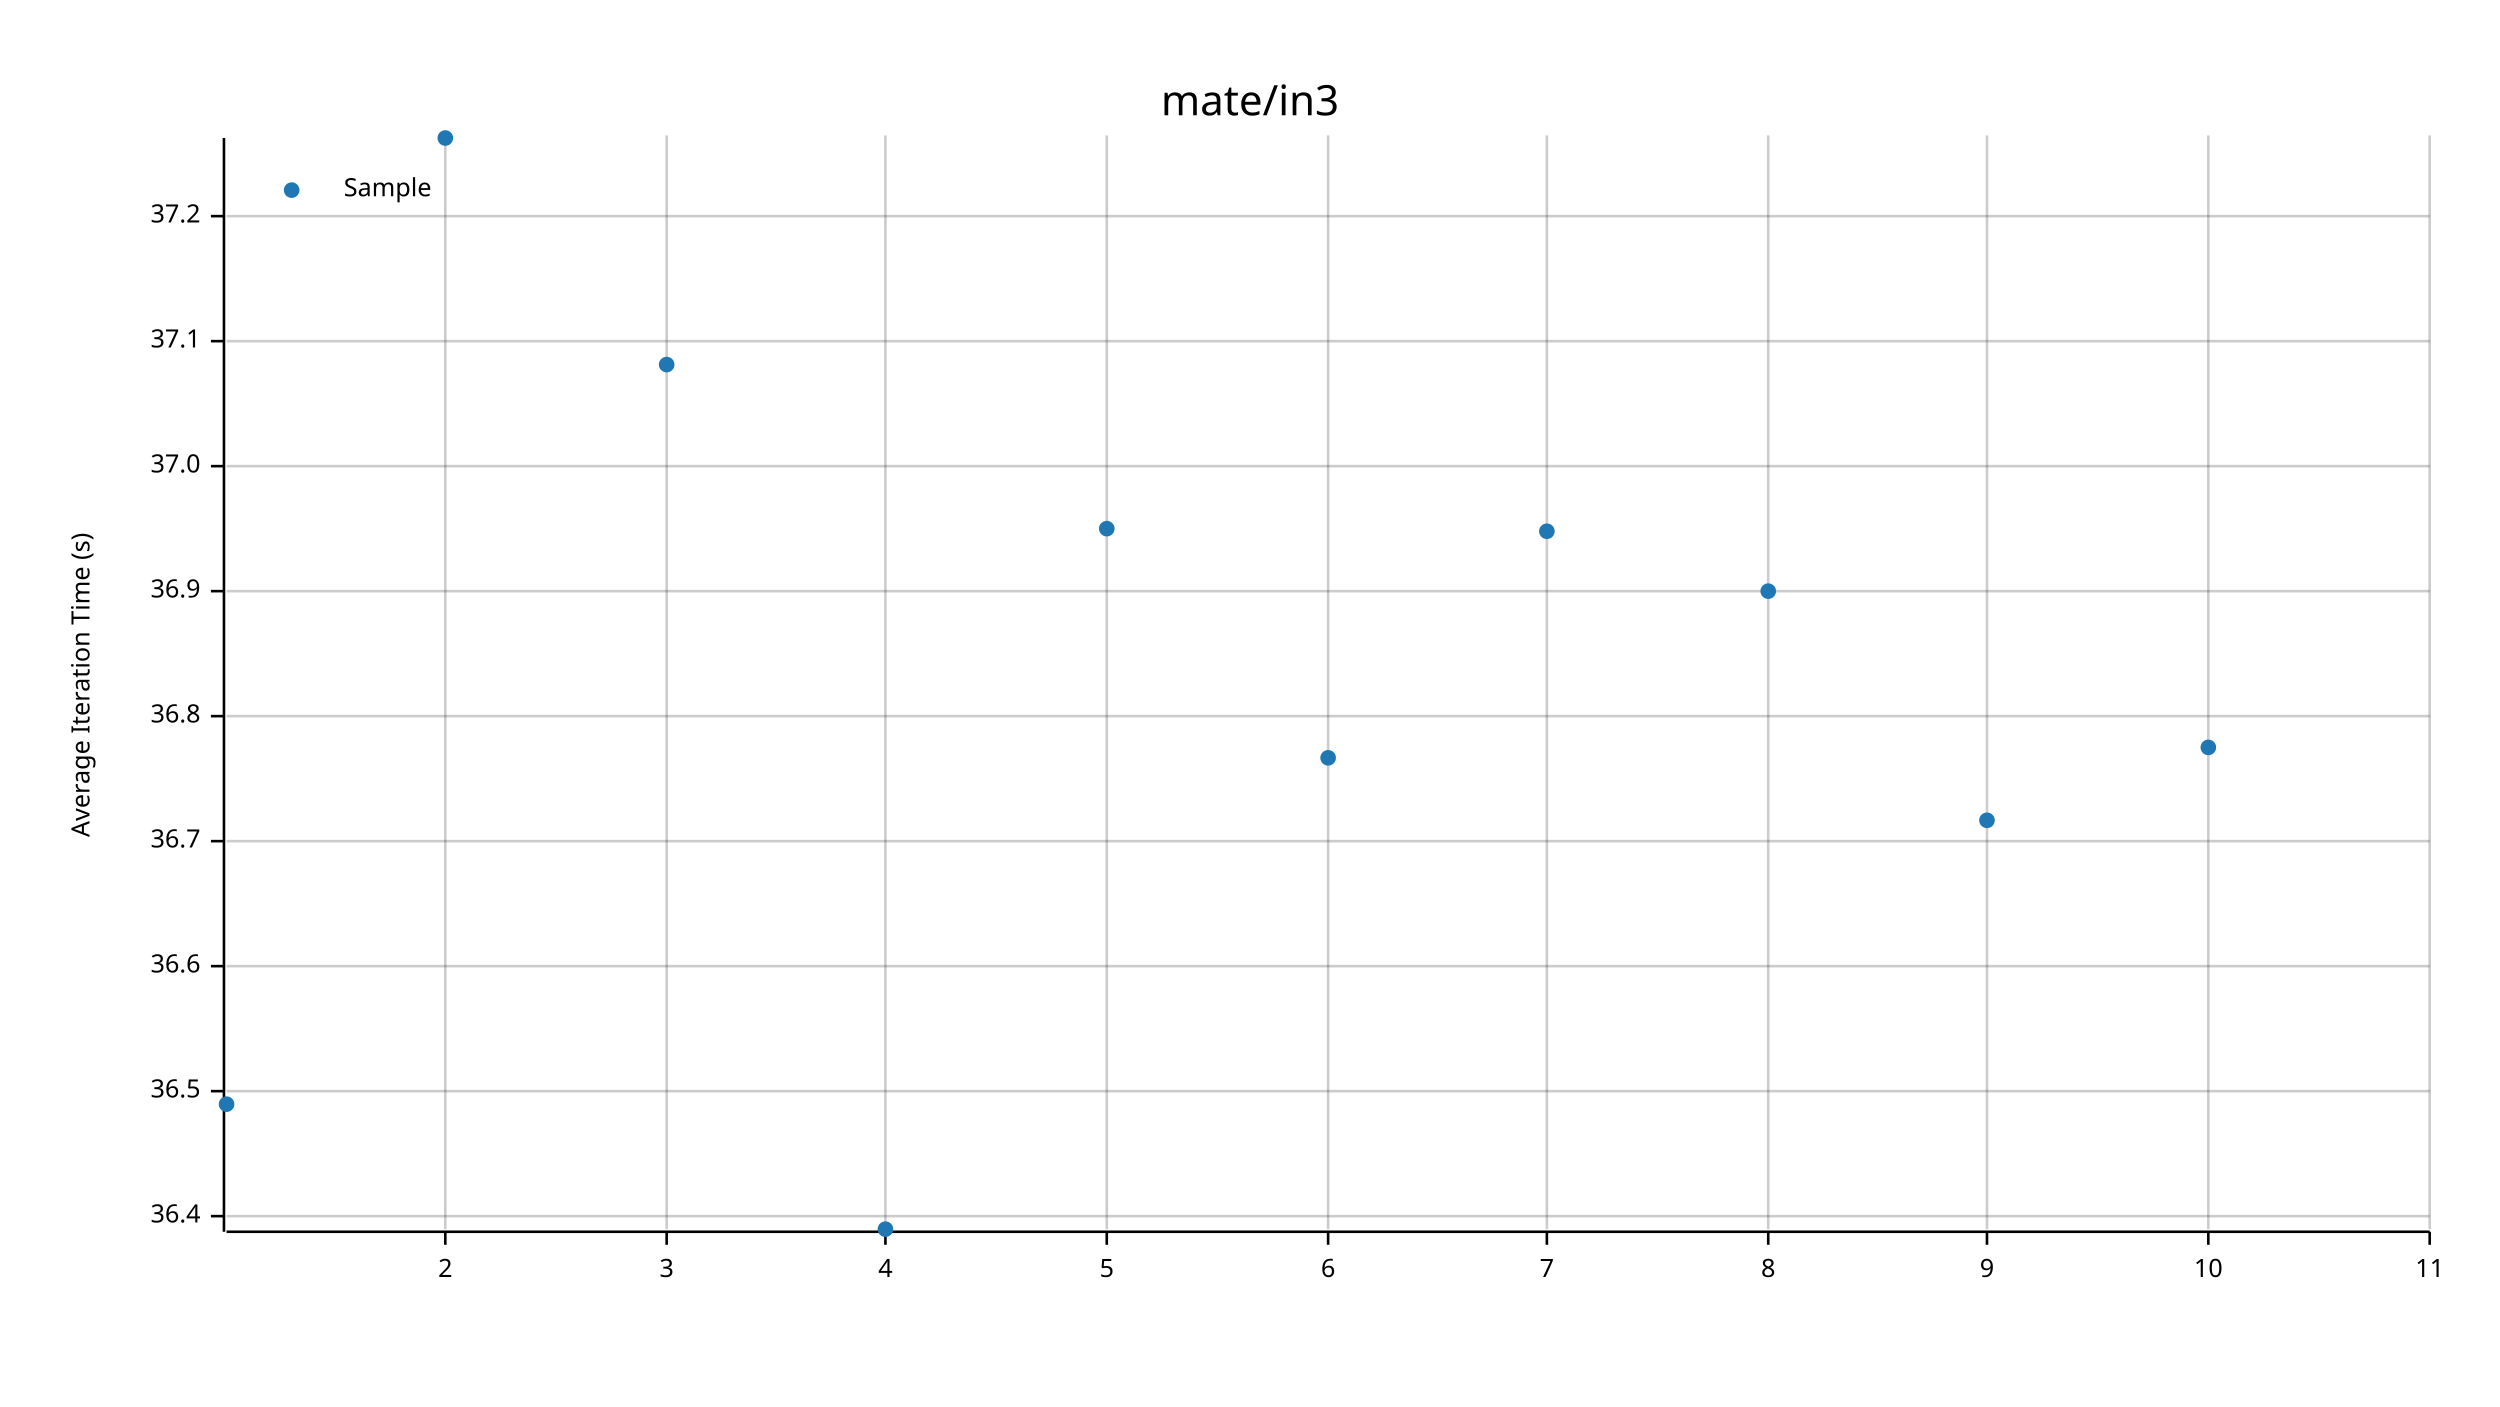
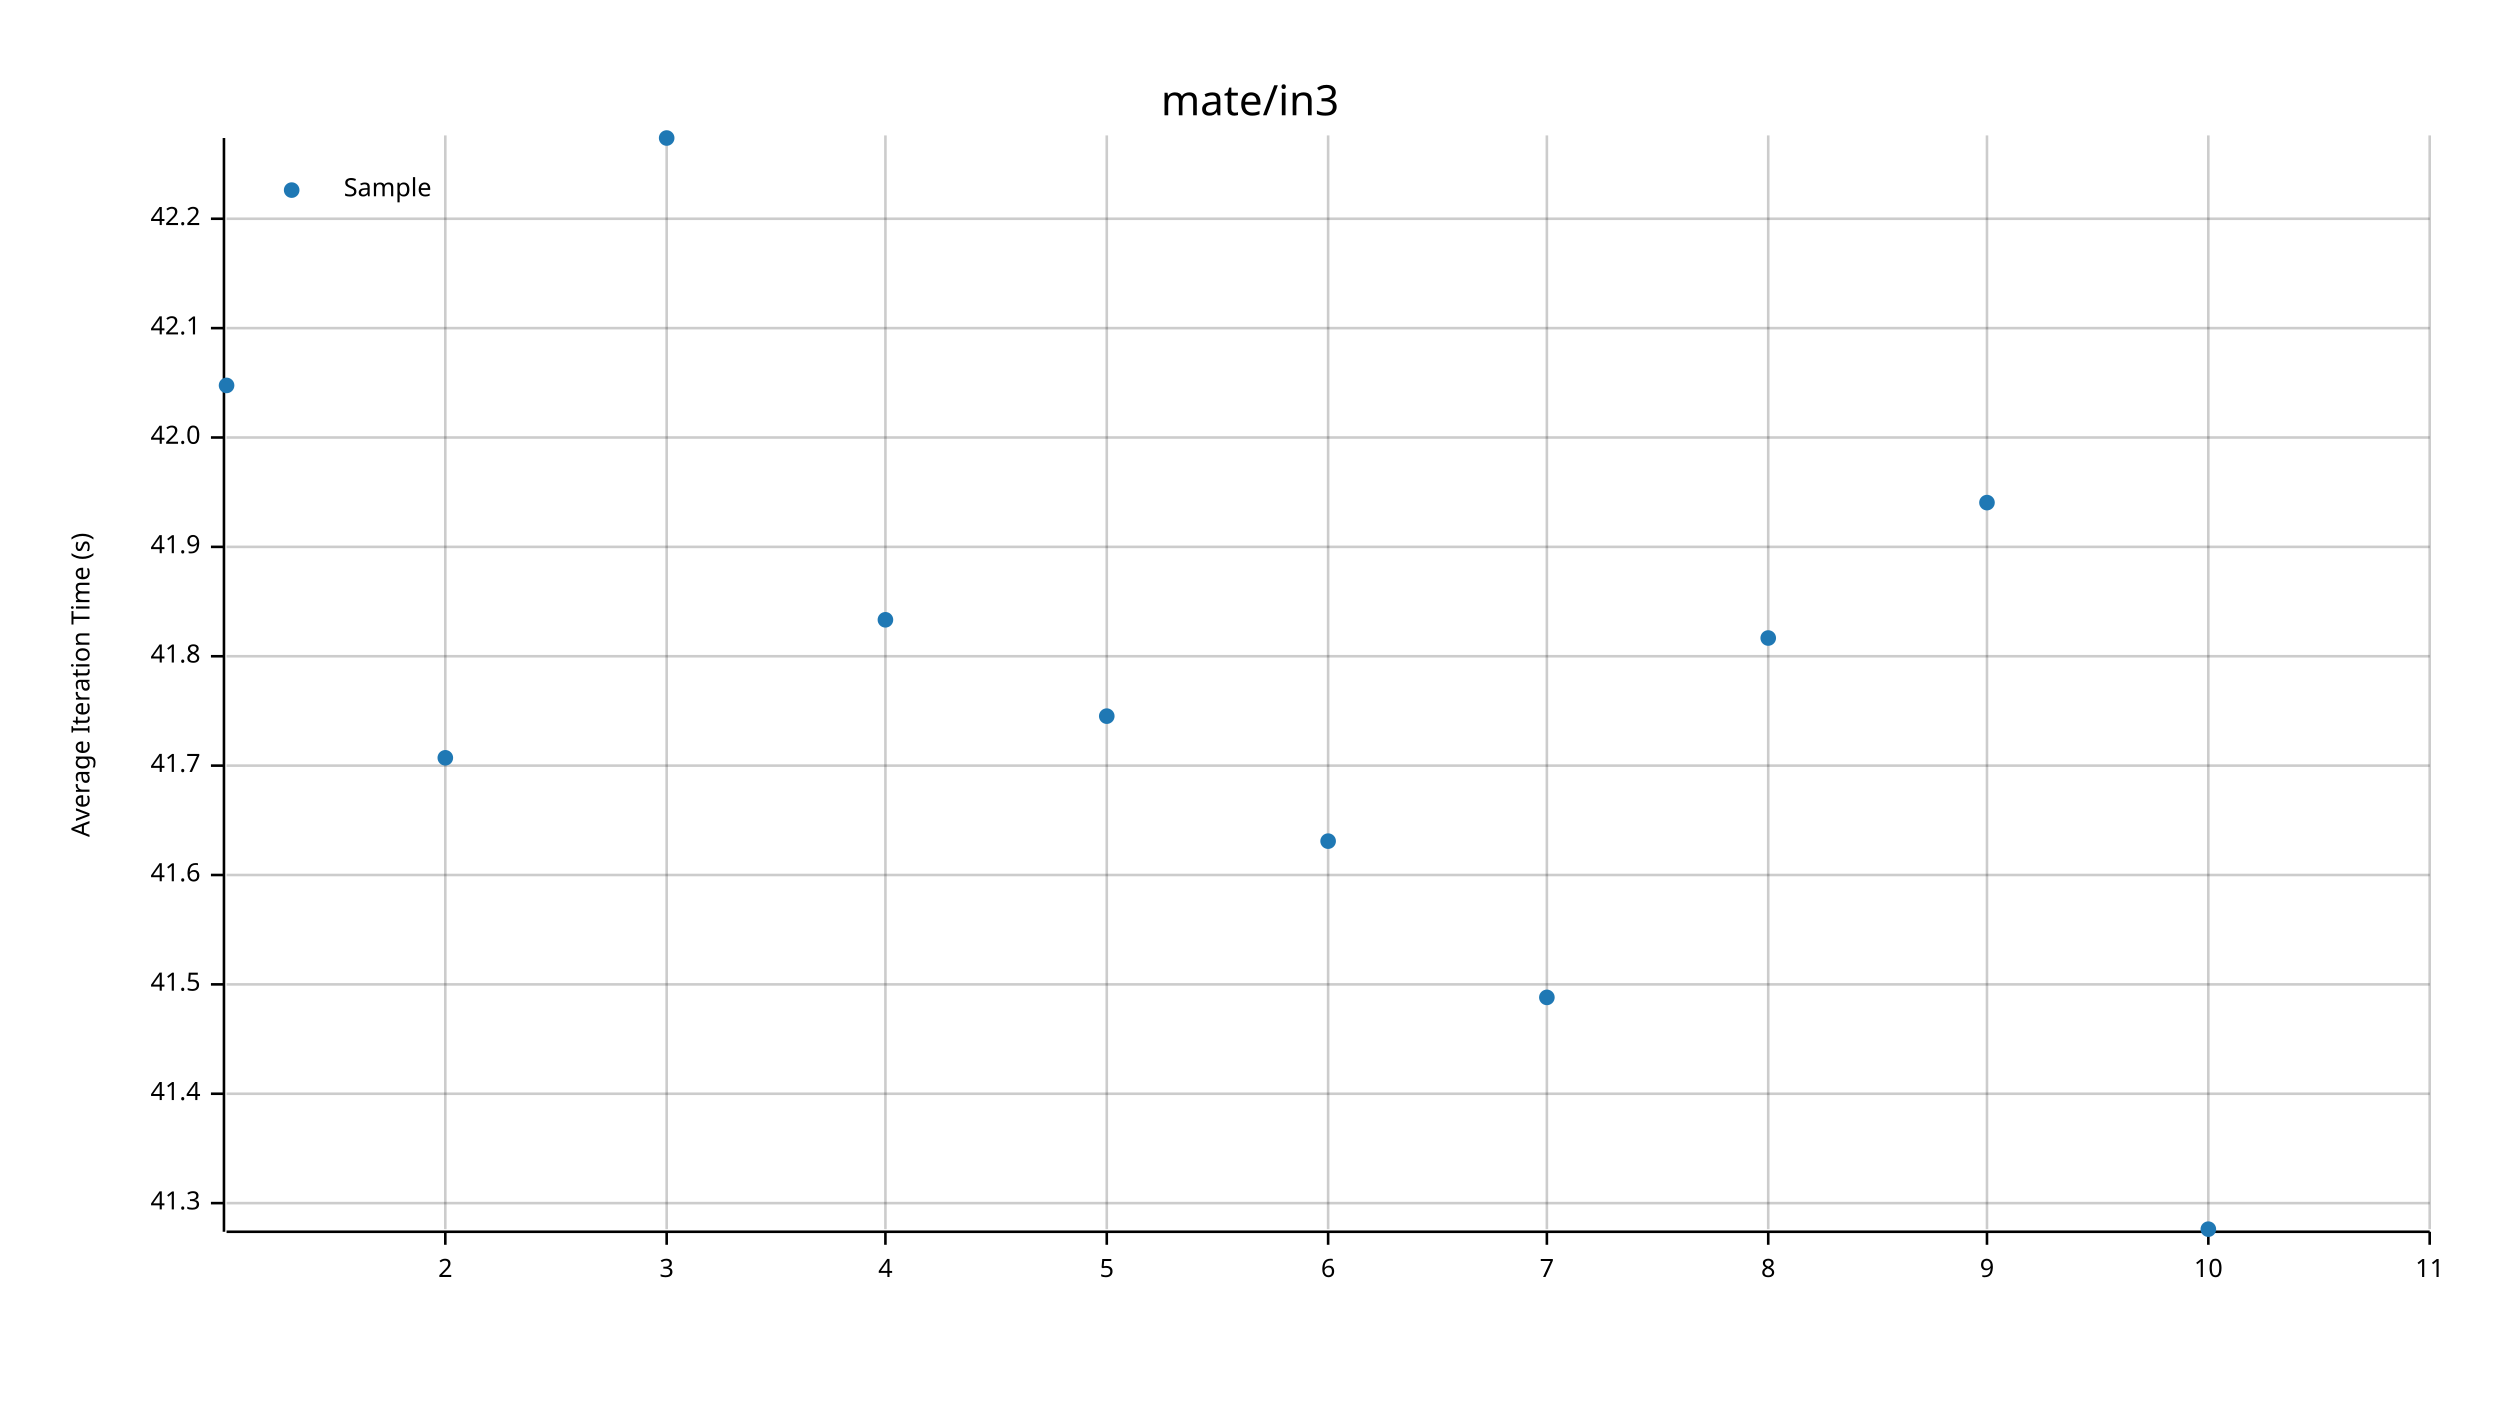
<svg xmlns="http://www.w3.org/2000/svg" width="960" height="540" viewBox="0 0 960 540">
  <text x="480" y="32" dy="0.76em" text-anchor="middle" font-family="sans-serif" font-size="16.129" opacity="1" fill="#000000">
mate/in3
</text>
  <text x="27" y="263" dy="0.76em" text-anchor="middle" font-family="sans-serif" font-size="9.677" opacity="1" fill="#000000" transform="rotate(270, 27, 263)">
Average Iteration Time (s)
</text>
  <line opacity="0.2" stroke="#000000" stroke-width="1" x1="171" y1="472" x2="171" y2="52" />
  <line opacity="0.2" stroke="#000000" stroke-width="1" x1="256" y1="472" x2="256" y2="52" />
  <line opacity="0.2" stroke="#000000" stroke-width="1" x1="340" y1="472" x2="340" y2="52" />
  <line opacity="0.2" stroke="#000000" stroke-width="1" x1="425" y1="472" x2="425" y2="52" />
  <line opacity="0.2" stroke="#000000" stroke-width="1" x1="510" y1="472" x2="510" y2="52" />
  <line opacity="0.2" stroke="#000000" stroke-width="1" x1="594" y1="472" x2="594" y2="52" />
  <line opacity="0.2" stroke="#000000" stroke-width="1" x1="679" y1="472" x2="679" y2="52" />
  <line opacity="0.2" stroke="#000000" stroke-width="1" x1="763" y1="472" x2="763" y2="52" />
  <line opacity="0.2" stroke="#000000" stroke-width="1" x1="848" y1="472" x2="848" y2="52" />
  <line opacity="0.2" stroke="#000000" stroke-width="1" x1="933" y1="472" x2="933" y2="52" />
-   <line opacity="0.2" stroke="#000000" stroke-width="1" x1="87" y1="467" x2="933" y2="467" />
-   <line opacity="0.2" stroke="#000000" stroke-width="1" x1="87" y1="419" x2="933" y2="419" />
-   <line opacity="0.2" stroke="#000000" stroke-width="1" x1="87" y1="371" x2="933" y2="371" />
-   <line opacity="0.2" stroke="#000000" stroke-width="1" x1="87" y1="323" x2="933" y2="323" />
-   <line opacity="0.2" stroke="#000000" stroke-width="1" x1="87" y1="275" x2="933" y2="275" />
-   <line opacity="0.2" stroke="#000000" stroke-width="1" x1="87" y1="227" x2="933" y2="227" />
-   <line opacity="0.2" stroke="#000000" stroke-width="1" x1="87" y1="179" x2="933" y2="179" />
-   <line opacity="0.2" stroke="#000000" stroke-width="1" x1="87" y1="131" x2="933" y2="131" />
-   <line opacity="0.2" stroke="#000000" stroke-width="1" x1="87" y1="83" x2="933" y2="83" />
+   <line opacity="0.2" stroke="#000000" stroke-width="1" x1="87" y1="462" x2="933" y2="462" />
+   <line opacity="0.2" stroke="#000000" stroke-width="1" x1="87" y1="420" x2="933" y2="420" />
+   <line opacity="0.2" stroke="#000000" stroke-width="1" x1="87" y1="378" x2="933" y2="378" />
+   <line opacity="0.2" stroke="#000000" stroke-width="1" x1="87" y1="336" x2="933" y2="336" />
+   <line opacity="0.2" stroke="#000000" stroke-width="1" x1="87" y1="294" x2="933" y2="294" />
+   <line opacity="0.2" stroke="#000000" stroke-width="1" x1="87" y1="252" x2="933" y2="252" />
+   <line opacity="0.2" stroke="#000000" stroke-width="1" x1="87" y1="210" x2="933" y2="210" />
+   <line opacity="0.2" stroke="#000000" stroke-width="1" x1="87" y1="168" x2="933" y2="168" />
+   <line opacity="0.2" stroke="#000000" stroke-width="1" x1="87" y1="126" x2="933" y2="126" />
+   <line opacity="0.2" stroke="#000000" stroke-width="1" x1="87" y1="84" x2="933" y2="84" />
  <polyline fill="none" opacity="1" stroke="#000000" stroke-width="1" points="86,53 86,473 " />
-   <text x="77" y="467" dy="0.5ex" text-anchor="end" font-family="sans-serif" font-size="9.677" opacity="1" fill="#000000">
- 36.4
+   <text x="77" y="462" dy="0.5ex" text-anchor="end" font-family="sans-serif" font-size="9.677" opacity="1" fill="#000000">
+ 41.3
</text>
-   <polyline fill="none" opacity="1" stroke="#000000" stroke-width="1" points="81,467 86,467 " />
-   <text x="77" y="419" dy="0.5ex" text-anchor="end" font-family="sans-serif" font-size="9.677" opacity="1" fill="#000000">
- 36.5
+   <polyline fill="none" opacity="1" stroke="#000000" stroke-width="1" points="81,462 86,462 " />
+   <text x="77" y="420" dy="0.5ex" text-anchor="end" font-family="sans-serif" font-size="9.677" opacity="1" fill="#000000">
+ 41.4
</text>
-   <polyline fill="none" opacity="1" stroke="#000000" stroke-width="1" points="81,419 86,419 " />
-   <text x="77" y="371" dy="0.5ex" text-anchor="end" font-family="sans-serif" font-size="9.677" opacity="1" fill="#000000">
- 36.6
+   <polyline fill="none" opacity="1" stroke="#000000" stroke-width="1" points="81,420 86,420 " />
+   <text x="77" y="378" dy="0.5ex" text-anchor="end" font-family="sans-serif" font-size="9.677" opacity="1" fill="#000000">
+ 41.5
</text>
-   <polyline fill="none" opacity="1" stroke="#000000" stroke-width="1" points="81,371 86,371 " />
-   <text x="77" y="323" dy="0.5ex" text-anchor="end" font-family="sans-serif" font-size="9.677" opacity="1" fill="#000000">
- 36.7
+   <polyline fill="none" opacity="1" stroke="#000000" stroke-width="1" points="81,378 86,378 " />
+   <text x="77" y="336" dy="0.5ex" text-anchor="end" font-family="sans-serif" font-size="9.677" opacity="1" fill="#000000">
+ 41.6
</text>
-   <polyline fill="none" opacity="1" stroke="#000000" stroke-width="1" points="81,323 86,323 " />
-   <text x="77" y="275" dy="0.5ex" text-anchor="end" font-family="sans-serif" font-size="9.677" opacity="1" fill="#000000">
- 36.8
+   <polyline fill="none" opacity="1" stroke="#000000" stroke-width="1" points="81,336 86,336 " />
+   <text x="77" y="294" dy="0.5ex" text-anchor="end" font-family="sans-serif" font-size="9.677" opacity="1" fill="#000000">
+ 41.7
</text>
-   <polyline fill="none" opacity="1" stroke="#000000" stroke-width="1" points="81,275 86,275 " />
-   <text x="77" y="227" dy="0.5ex" text-anchor="end" font-family="sans-serif" font-size="9.677" opacity="1" fill="#000000">
- 36.9
+   <polyline fill="none" opacity="1" stroke="#000000" stroke-width="1" points="81,294 86,294 " />
+   <text x="77" y="252" dy="0.5ex" text-anchor="end" font-family="sans-serif" font-size="9.677" opacity="1" fill="#000000">
+ 41.8
</text>
-   <polyline fill="none" opacity="1" stroke="#000000" stroke-width="1" points="81,227 86,227 " />
-   <text x="77" y="179" dy="0.5ex" text-anchor="end" font-family="sans-serif" font-size="9.677" opacity="1" fill="#000000">
- 37.0
+   <polyline fill="none" opacity="1" stroke="#000000" stroke-width="1" points="81,252 86,252 " />
+   <text x="77" y="210" dy="0.5ex" text-anchor="end" font-family="sans-serif" font-size="9.677" opacity="1" fill="#000000">
+ 41.9
</text>
-   <polyline fill="none" opacity="1" stroke="#000000" stroke-width="1" points="81,179 86,179 " />
-   <text x="77" y="131" dy="0.5ex" text-anchor="end" font-family="sans-serif" font-size="9.677" opacity="1" fill="#000000">
- 37.1
+   <polyline fill="none" opacity="1" stroke="#000000" stroke-width="1" points="81,210 86,210 " />
+   <text x="77" y="168" dy="0.5ex" text-anchor="end" font-family="sans-serif" font-size="9.677" opacity="1" fill="#000000">
+ 42.0
</text>
-   <polyline fill="none" opacity="1" stroke="#000000" stroke-width="1" points="81,131 86,131 " />
-   <text x="77" y="83" dy="0.5ex" text-anchor="end" font-family="sans-serif" font-size="9.677" opacity="1" fill="#000000">
- 37.2
+   <polyline fill="none" opacity="1" stroke="#000000" stroke-width="1" points="81,168 86,168 " />
+   <text x="77" y="126" dy="0.5ex" text-anchor="end" font-family="sans-serif" font-size="9.677" opacity="1" fill="#000000">
+ 42.1
</text>
-   <polyline fill="none" opacity="1" stroke="#000000" stroke-width="1" points="81,83 86,83 " />
+   <polyline fill="none" opacity="1" stroke="#000000" stroke-width="1" points="81,126 86,126 " />
+   <text x="77" y="84" dy="0.5ex" text-anchor="end" font-family="sans-serif" font-size="9.677" opacity="1" fill="#000000">
+ 42.2
+ </text>
+   <polyline fill="none" opacity="1" stroke="#000000" stroke-width="1" points="81,84 86,84 " />
  <polyline fill="none" opacity="1" stroke="#000000" stroke-width="1" points="87,473 933,473 " />
  <text x="171" y="483" dy="0.76em" text-anchor="middle" font-family="sans-serif" font-size="9.677" opacity="1" fill="#000000">
2
</text>
  <polyline fill="none" opacity="1" stroke="#000000" stroke-width="1" points="171,473 171,478 " />
  <text x="256" y="483" dy="0.76em" text-anchor="middle" font-family="sans-serif" font-size="9.677" opacity="1" fill="#000000">
3
</text>
  <polyline fill="none" opacity="1" stroke="#000000" stroke-width="1" points="256,473 256,478 " />
  <text x="340" y="483" dy="0.76em" text-anchor="middle" font-family="sans-serif" font-size="9.677" opacity="1" fill="#000000">
4
</text>
  <polyline fill="none" opacity="1" stroke="#000000" stroke-width="1" points="340,473 340,478 " />
  <text x="425" y="483" dy="0.76em" text-anchor="middle" font-family="sans-serif" font-size="9.677" opacity="1" fill="#000000">
5
</text>
  <polyline fill="none" opacity="1" stroke="#000000" stroke-width="1" points="425,473 425,478 " />
  <text x="510" y="483" dy="0.76em" text-anchor="middle" font-family="sans-serif" font-size="9.677" opacity="1" fill="#000000">
6
</text>
  <polyline fill="none" opacity="1" stroke="#000000" stroke-width="1" points="510,473 510,478 " />
  <text x="594" y="483" dy="0.76em" text-anchor="middle" font-family="sans-serif" font-size="9.677" opacity="1" fill="#000000">
7
</text>
  <polyline fill="none" opacity="1" stroke="#000000" stroke-width="1" points="594,473 594,478 " />
  <text x="679" y="483" dy="0.76em" text-anchor="middle" font-family="sans-serif" font-size="9.677" opacity="1" fill="#000000">
8
</text>
  <polyline fill="none" opacity="1" stroke="#000000" stroke-width="1" points="679,473 679,478 " />
  <text x="763" y="483" dy="0.76em" text-anchor="middle" font-family="sans-serif" font-size="9.677" opacity="1" fill="#000000">
9
</text>
  <polyline fill="none" opacity="1" stroke="#000000" stroke-width="1" points="763,473 763,478 " />
  <text x="848" y="483" dy="0.76em" text-anchor="middle" font-family="sans-serif" font-size="9.677" opacity="1" fill="#000000">
10
</text>
  <polyline fill="none" opacity="1" stroke="#000000" stroke-width="1" points="848,473 848,478 " />
  <text x="933" y="483" dy="0.76em" text-anchor="middle" font-family="sans-serif" font-size="9.677" opacity="1" fill="#000000">
11
</text>
  <polyline fill="none" opacity="1" stroke="#000000" stroke-width="1" points="933,473 933,478 " />
-   <circle cx="87" cy="424" r="3" opacity="1" fill="#1F78B4" stroke="none" />
-   <circle cx="171" cy="53" r="3" opacity="1" fill="#1F78B4" stroke="none" />
-   <circle cx="256" cy="140" r="3" opacity="1" fill="#1F78B4" stroke="none" />
-   <circle cx="340" cy="472" r="3" opacity="1" fill="#1F78B4" stroke="none" />
-   <circle cx="425" cy="203" r="3" opacity="1" fill="#1F78B4" stroke="none" />
-   <circle cx="510" cy="291" r="3" opacity="1" fill="#1F78B4" stroke="none" />
-   <circle cx="594" cy="204" r="3" opacity="1" fill="#1F78B4" stroke="none" />
-   <circle cx="679" cy="227" r="3" opacity="1" fill="#1F78B4" stroke="none" />
-   <circle cx="763" cy="315" r="3" opacity="1" fill="#1F78B4" stroke="none" />
-   <circle cx="848" cy="287" r="3" opacity="1" fill="#1F78B4" stroke="none" />
+   <circle cx="87" cy="148" r="3" opacity="1" fill="#1F78B4" stroke="none" />
+   <circle cx="171" cy="291" r="3" opacity="1" fill="#1F78B4" stroke="none" />
+   <circle cx="256" cy="53" r="3" opacity="1" fill="#1F78B4" stroke="none" />
+   <circle cx="340" cy="238" r="3" opacity="1" fill="#1F78B4" stroke="none" />
+   <circle cx="425" cy="275" r="3" opacity="1" fill="#1F78B4" stroke="none" />
+   <circle cx="510" cy="323" r="3" opacity="1" fill="#1F78B4" stroke="none" />
+   <circle cx="594" cy="383" r="3" opacity="1" fill="#1F78B4" stroke="none" />
+   <circle cx="679" cy="245" r="3" opacity="1" fill="#1F78B4" stroke="none" />
+   <circle cx="763" cy="193" r="3" opacity="1" fill="#1F78B4" stroke="none" />
+   <circle cx="848" cy="472" r="3" opacity="1" fill="#1F78B4" stroke="none" />
  <text x="132" y="68" dy="0.76em" text-anchor="start" font-family="sans-serif" font-size="9.677" opacity="1" fill="#000000">
Sample
</text>
  <circle cx="112" cy="73" r="3" opacity="1" fill="#1F78B4" stroke="none" />
</svg>
